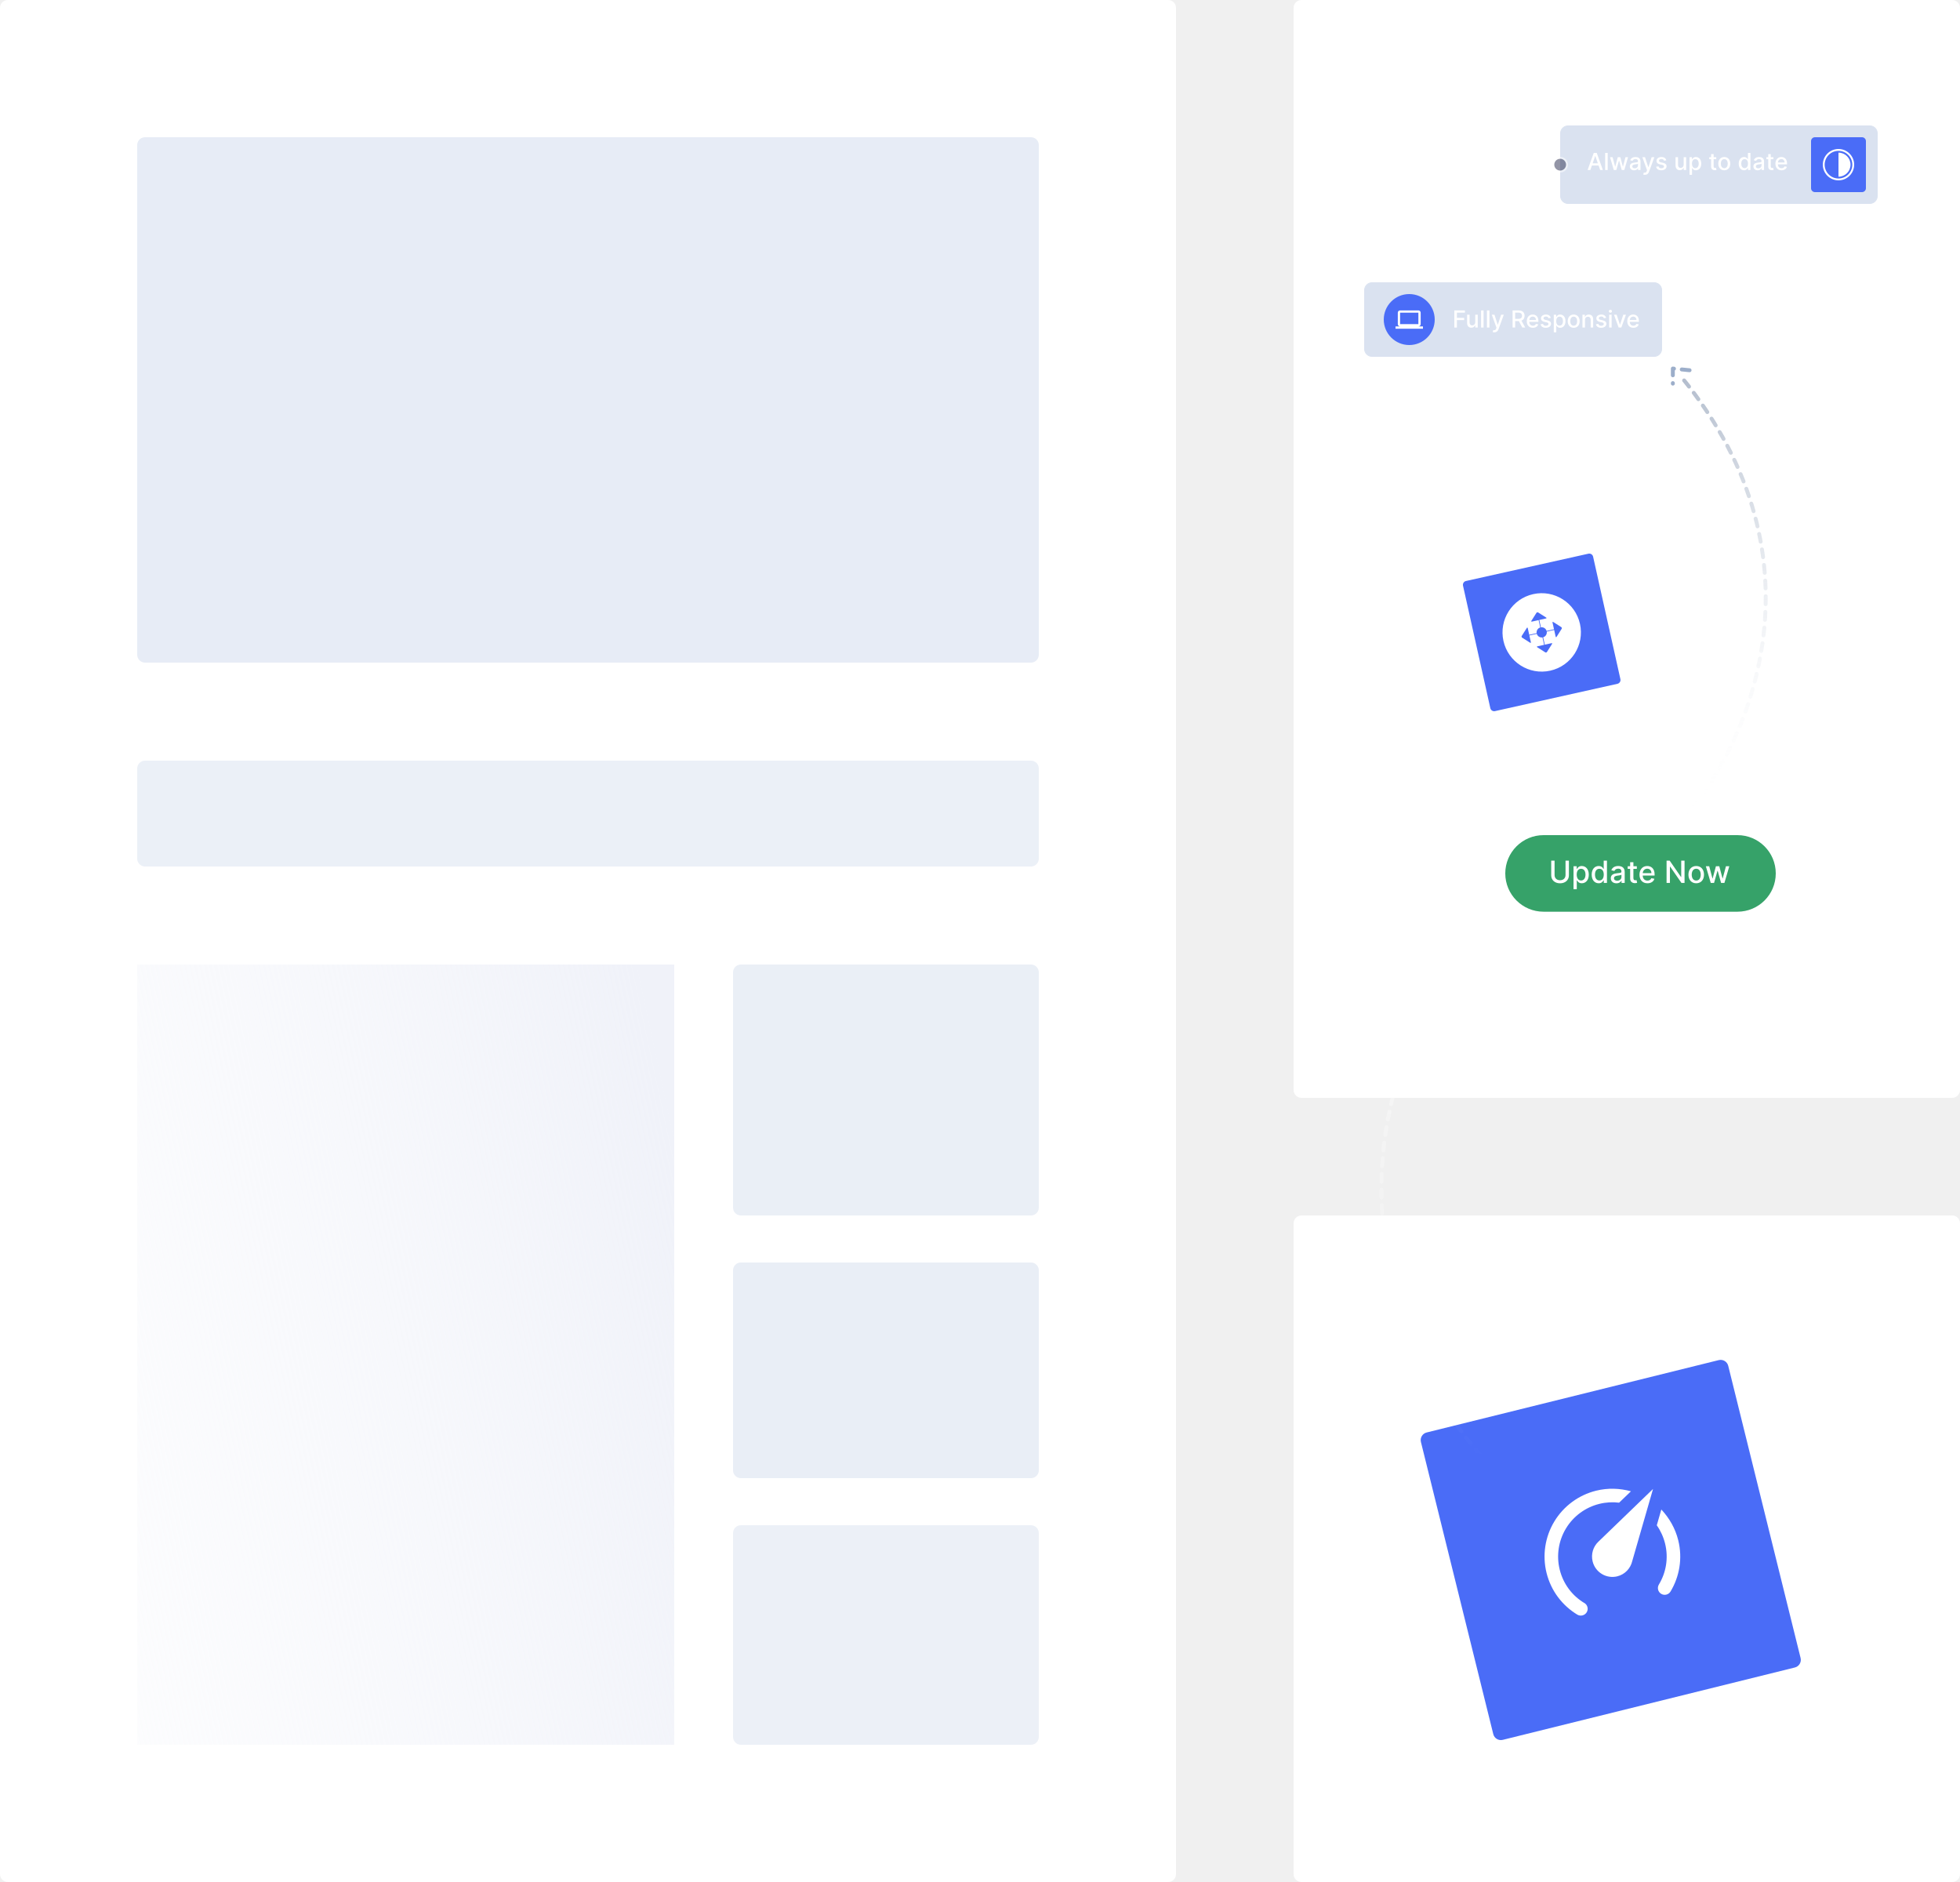
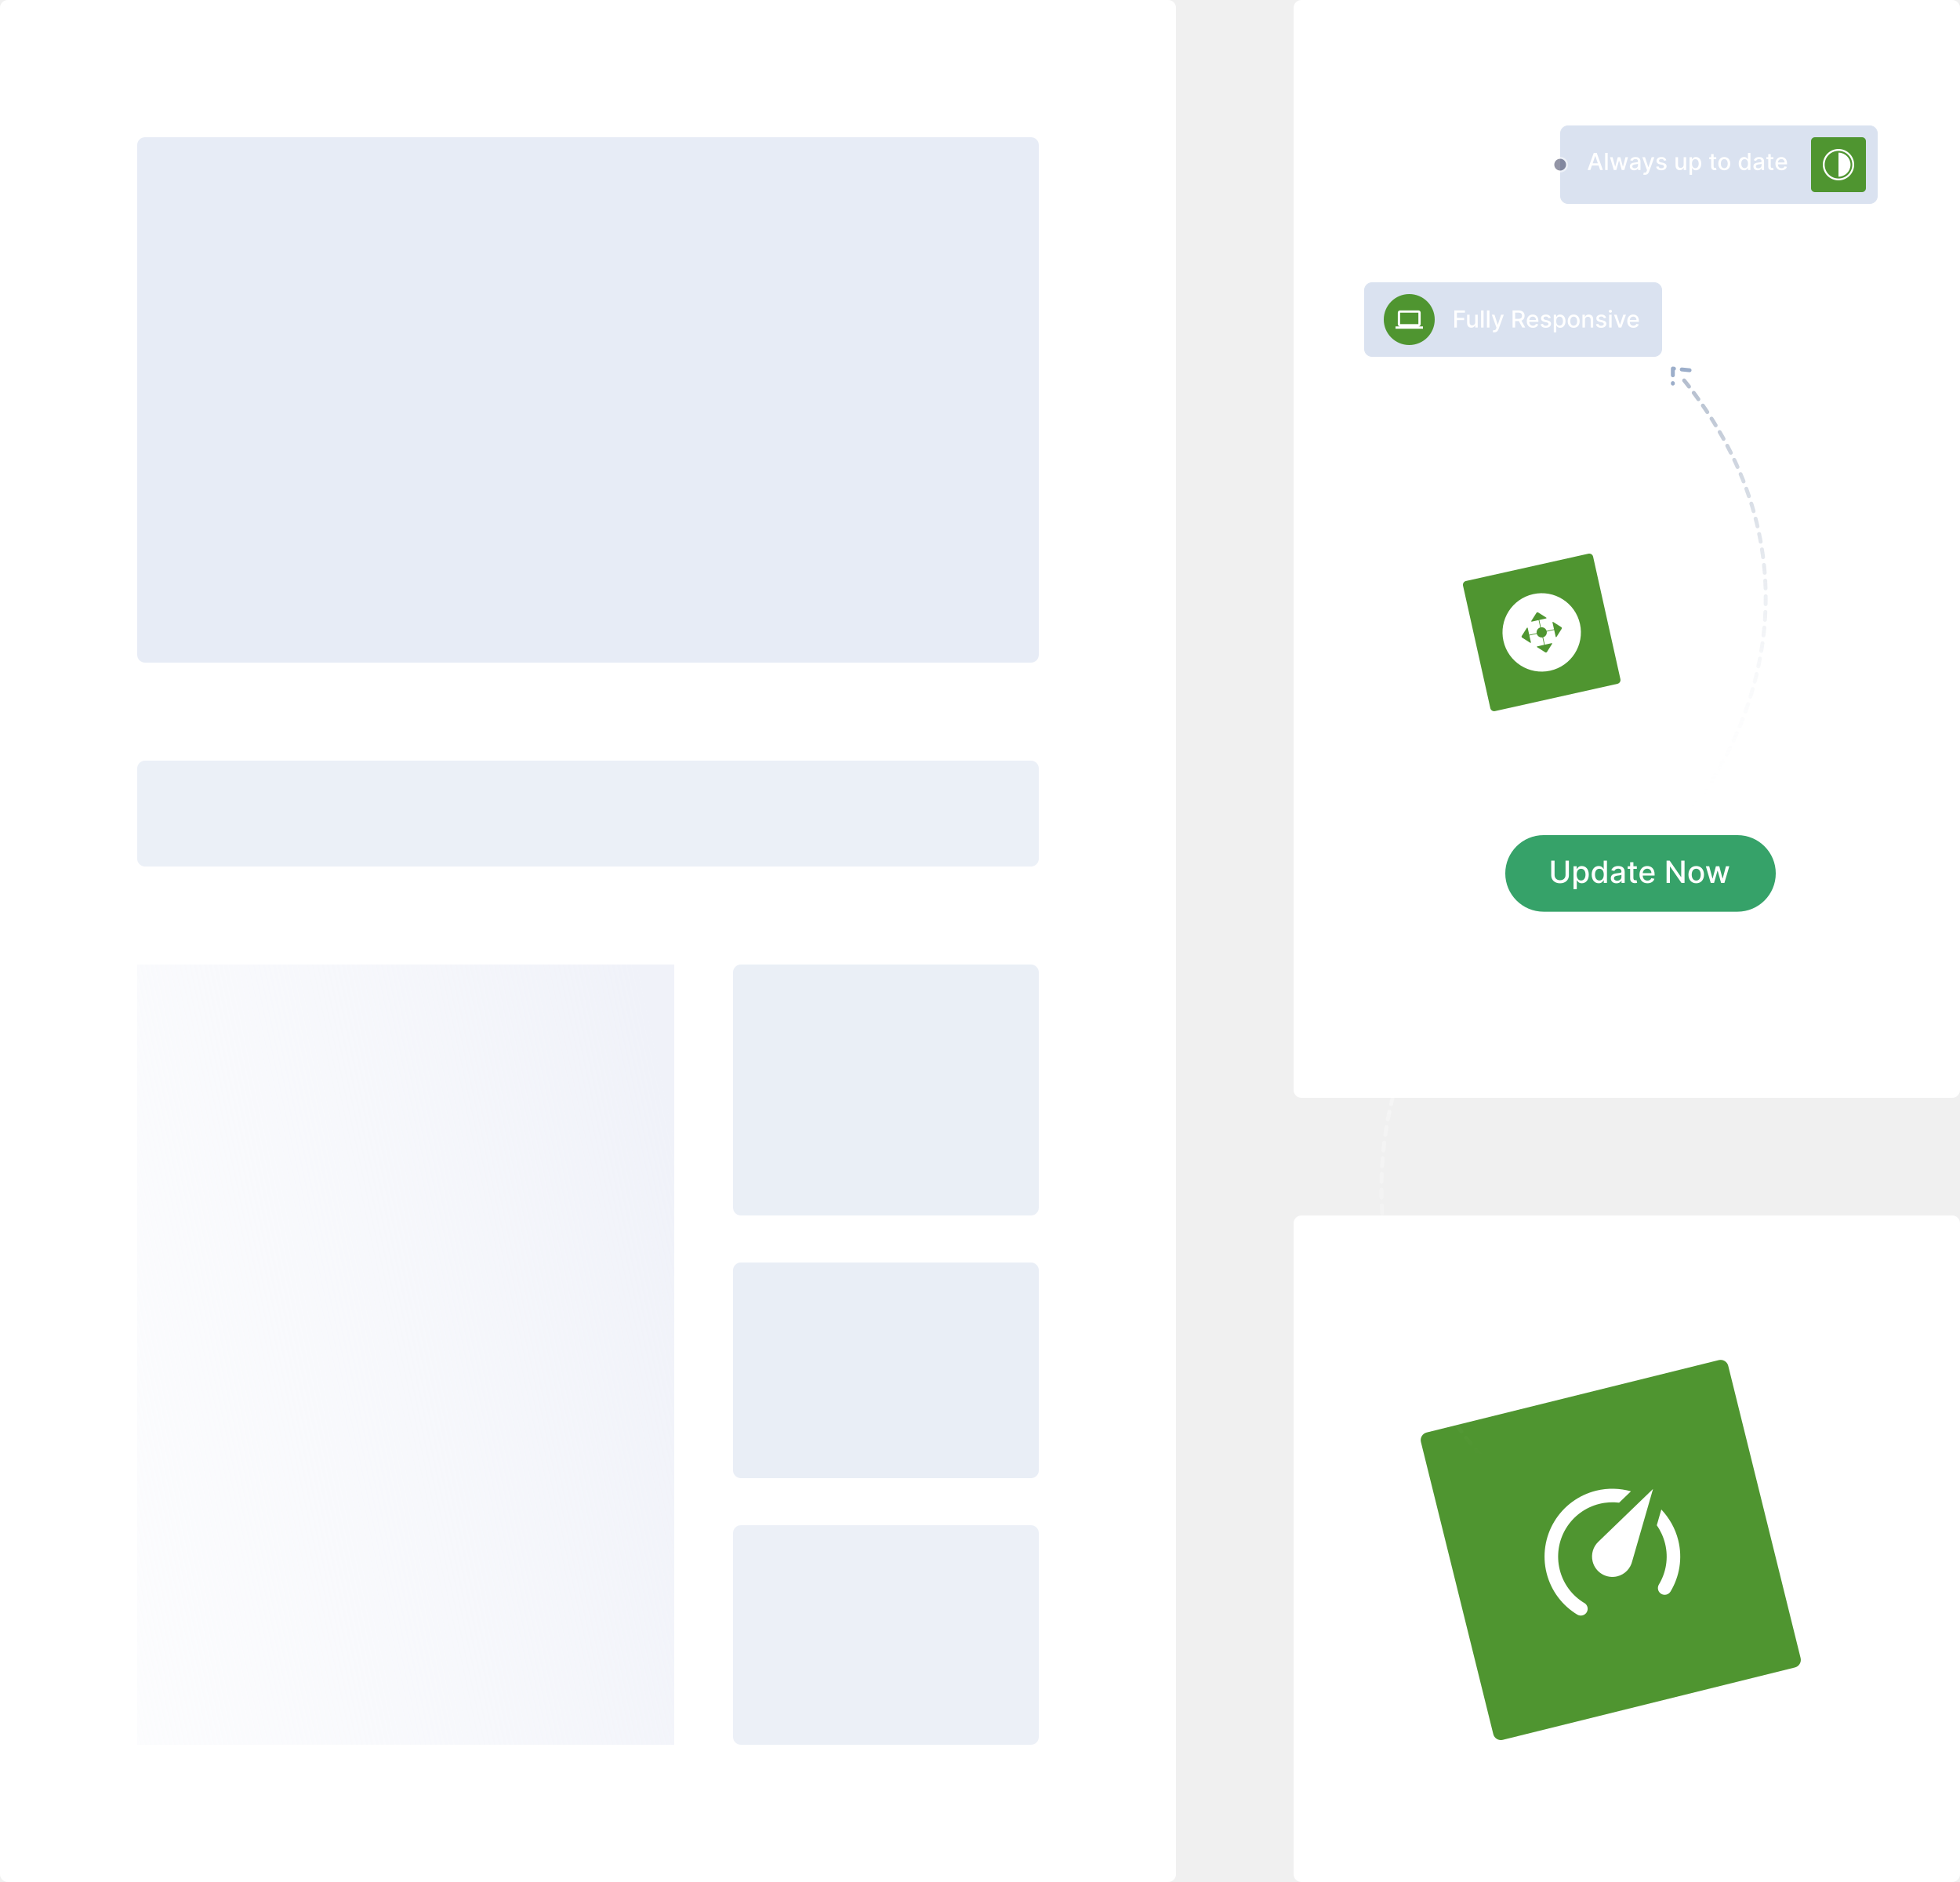
<svg xmlns="http://www.w3.org/2000/svg" width="500" height="480" viewBox="0 0 500 480" fill="none">
  <rect x="330" y="310" width="170" height="170" rx="2" fill="white" />
-   <rect x="362" y="365.831" width="80.765" height="80.765" rx="2" transform="rotate(-13.9128 362 365.831)" fill="#4A6CF7" />
+   <rect x="362" y="365.831" width="80.765" height="80.765" rx="2" transform="rotate(-13.9128 362 365.831)" fill="#4f9530" />
  <path d="M412.572 402.039C411.235 402.37 409.822 402.156 408.643 401.445C407.464 400.734 406.615 399.584 406.284 398.247C405.818 396.366 406.435 394.466 407.718 393.239L421.691 379.757L416.388 398.152C415.956 400.006 414.538 401.552 412.572 402.039ZM407.162 380.2C410.203 379.447 413.25 379.584 416.061 380.349L413.037 383.256C411.434 383.047 409.675 383.144 407.995 383.56C404.43 384.443 401.363 386.705 399.467 389.85C397.571 392.995 397.002 396.764 397.884 400.328C398.804 404.041 401.131 407.03 404.167 408.846L404.183 408.842C405.001 409.335 405.263 410.393 404.77 411.21C404.277 412.028 403.202 412.294 402.389 411.818C398.595 409.531 395.673 405.797 394.525 401.16C393.421 396.705 394.132 391.994 396.502 388.063C398.873 384.132 402.707 381.304 407.162 380.2ZM428.123 392.838C429.271 397.474 428.43 402.14 426.143 405.934C425.646 406.735 424.587 406.997 423.77 406.504C422.952 406.011 422.69 404.953 423.183 404.135C425.016 401.096 425.683 397.383 424.763 393.67C424.347 391.99 423.612 390.389 422.649 389.023L423.808 384.992C425.826 387.166 427.365 389.78 428.123 392.838Z" fill="white" />
  <rect width="300" height="480" rx="2" fill="white" />
  <rect x="35" y="35" width="230" height="134" rx="2" fill="#DAE2F0" fill-opacity="0.66" />
  <rect opacity="0.53" x="35" y="194" width="230" height="27" rx="2" fill="#DAE2F0" />
  <rect x="35" y="246" width="137" height="199" fill="url(#paint0_linear_1028_1032)" />
  <rect opacity="0.57" x="187" y="246" width="78" height="64" rx="2" fill="#DAE2F0" />
  <rect opacity="0.6" x="187" y="322" width="78" height="55" rx="2" fill="#DAE2F0" />
  <rect opacity="0.5" x="187" y="389" width="78" height="56" rx="2" fill="#DAE2F0" />
  <path d="M377.795 371.295C358.482 349.772 331.574 292.451 378.448 235.356" stroke="url(#paint1_linear_1028_1032)" stroke-linecap="round" stroke-linejoin="round" stroke-dasharray="2 2" />
  <path d="M375.753 233.513L380.883 233V237.617" stroke="url(#paint2_linear_1028_1032)" stroke-linecap="round" stroke-linejoin="round" stroke-dasharray="2 2" />
  <rect x="330" width="170" height="280" rx="2" fill="white" />
  <rect x="384" y="213" width="69" height="19.528" rx="9.764" fill="#36A269" />
  <path d="M399.37 219.51V223.177C399.37 223.948 398.838 224.503 397.972 224.503C397.109 224.503 396.574 223.948 396.574 223.177V219.51H395.717V223.246C395.717 224.439 396.61 225.285 397.972 225.285C399.334 225.285 400.23 224.439 400.23 223.246V219.51H399.37Z" fill="white" />
  <path d="M401.41 226.788H402.239V224.528H402.289C402.439 224.8 402.744 225.274 403.521 225.274C404.553 225.274 405.302 224.447 405.302 223.069C405.302 221.687 404.541 220.875 403.512 220.875C402.722 220.875 402.436 221.357 402.289 221.621H402.22V220.93H401.41V226.788ZM402.222 223.06C402.222 222.17 402.611 221.579 403.335 221.579C404.087 221.579 404.464 222.214 404.464 223.06C404.464 223.915 404.075 224.567 403.335 224.567C402.622 224.567 402.222 223.956 402.222 223.06Z" fill="white" />
  <path d="M407.826 225.274C408.602 225.274 408.908 224.8 409.057 224.528H409.127V225.191H409.937V219.51H409.107V221.621H409.057C408.908 221.357 408.625 220.875 407.831 220.875C406.802 220.875 406.045 221.687 406.045 223.069C406.045 224.447 406.791 225.274 407.826 225.274ZM408.009 224.567C407.268 224.567 406.883 223.915 406.883 223.06C406.883 222.214 407.26 221.579 408.009 221.579C408.733 221.579 409.121 222.17 409.121 223.06C409.121 223.956 408.725 224.567 408.009 224.567Z" fill="white" />
  <path d="M412.36 225.285C413.065 225.285 413.462 224.927 413.62 224.608H413.653V225.191H414.463V222.361C414.463 221.121 413.487 220.875 412.81 220.875C412.039 220.875 411.329 221.185 411.051 221.962L411.831 222.139C411.953 221.837 412.263 221.546 412.821 221.546C413.356 221.546 413.631 221.826 413.631 222.309V222.328C413.631 222.63 413.32 222.625 412.555 222.714C411.747 222.808 410.921 223.019 410.921 223.987C410.921 224.825 411.55 225.285 412.36 225.285ZM412.541 224.619C412.072 224.619 411.734 224.408 411.734 223.998C411.734 223.554 412.127 223.396 412.607 223.332C412.876 223.296 413.514 223.224 413.634 223.105V223.654C413.634 224.159 413.231 224.619 412.541 224.619Z" fill="white" />
  <path d="M417.557 220.93H416.683V219.909H415.853V220.93H415.229V221.596H415.853V224.112C415.851 224.886 416.442 225.26 417.096 225.246C417.36 225.243 417.537 225.194 417.634 225.157L417.485 224.472C417.429 224.483 417.326 224.508 417.193 224.508C416.924 224.508 416.683 224.42 416.683 223.94V221.596H417.557V220.93Z" fill="white" />
  <path d="M420.265 225.277C421.194 225.277 421.851 224.819 422.04 224.126L421.255 223.984C421.105 224.386 420.745 224.592 420.273 224.592C419.563 224.592 419.086 224.131 419.064 223.31H422.093V223.016C422.093 221.476 421.172 220.875 420.206 220.875C419.019 220.875 418.237 221.779 418.237 223.088C418.237 224.411 419.008 225.277 420.265 225.277ZM419.066 222.689C419.1 222.084 419.538 221.56 420.212 221.56C420.856 221.56 421.277 222.037 421.28 222.689H419.066Z" fill="white" />
  <path d="M429.732 219.51H428.883V223.682H428.83L425.94 219.51H425.147V225.191H426.004V221.024H426.057L428.944 225.191H429.732V219.51Z" fill="white" />
  <path d="M432.71 225.277C433.912 225.277 434.697 224.397 434.697 223.08C434.697 221.754 433.912 220.875 432.71 220.875C431.509 220.875 430.724 221.754 430.724 223.08C430.724 224.397 431.509 225.277 432.71 225.277ZM432.713 224.58C431.928 224.58 431.562 223.895 431.562 223.077C431.562 222.261 431.928 221.568 432.713 221.568C433.493 221.568 433.859 222.261 433.859 223.077C433.859 223.895 433.493 224.58 432.713 224.58Z" fill="white" />
  <path d="M436.416 225.191H437.26L438.125 222.114H438.189L439.054 225.191H439.9L441.151 220.93H440.294L439.465 224.045H439.423L438.591 220.93H437.734L436.896 224.059H436.855L436.02 220.93H435.163L436.416 225.191Z" fill="white" />
  <path d="M429.313 209C445.373 191.102 467.749 143.437 428.77 95.96" stroke="url(#paint3_linear_1028_1032)" stroke-linecap="round" stroke-linejoin="round" stroke-dasharray="2 2" />
  <path d="M431.011 94.427L426.746 94V97.839" stroke="#9CAECA" stroke-linecap="round" stroke-linejoin="round" stroke-dasharray="2 2" />
  <path d="M425.919 209.551C429.35 203.094 432.466 187.388 417.488 176.228" stroke="url(#paint4_linear_1028_1032)" stroke-width="0.7" stroke-linecap="round" stroke-linejoin="round" stroke-dasharray="2 2" />
  <rect x="348.1" y="72.1" width="75.8" height="18.8" rx="1.9" fill="#DAE2F0" stroke="#DAE2F0" stroke-width="0.2" />
  <path d="M371 83.538H371.658V81.636H373.512V81.071H371.658V79.742H373.706V79.175H371V83.538Z" fill="white" />
  <path d="M376.333 82.181C376.335 82.737 375.921 83.001 375.563 83.001C375.169 83.001 374.896 82.716 374.896 82.271V80.266H374.259V82.347C374.259 83.159 374.705 83.581 375.333 83.581C375.825 83.581 376.16 83.321 376.311 82.972H376.345V83.538H376.972V80.266H376.333V82.181Z" fill="white" />
  <path d="M378.465 79.175H377.828V83.538H378.465V79.175Z" fill="white" />
  <path d="M379.959 79.175H379.322V83.538H379.959V79.175Z" fill="white" />
  <path d="M381.219 84.766C381.745 84.766 382.077 84.491 382.267 83.975L383.62 80.272L382.932 80.266L382.103 82.805H382.069L381.24 80.266H380.558L381.756 83.581L381.677 83.798C381.515 84.233 381.287 84.269 380.938 84.173L380.784 84.695C380.861 84.729 381.027 84.766 381.219 84.766Z" fill="white" />
  <path d="M385.859 83.538H386.518V81.887H387.413C387.428 81.887 387.44 81.887 387.455 81.887L388.342 83.538H389.092L388.124 81.772C388.659 81.574 388.925 81.129 388.925 80.543C388.925 79.739 388.427 79.175 387.415 79.175H385.859V83.538ZM386.518 81.32V79.739H387.344C387.994 79.739 388.263 80.048 388.263 80.543C388.263 81.035 387.994 81.32 387.353 81.32H386.518Z" fill="white" />
  <path d="M391.045 83.604C391.759 83.604 392.264 83.253 392.409 82.72L391.806 82.612C391.691 82.921 391.414 83.078 391.051 83.078C390.506 83.078 390.139 82.724 390.122 82.094H392.449V81.868C392.449 80.685 391.742 80.223 391 80.223C390.088 80.223 389.487 80.918 389.487 81.923C389.487 82.94 390.08 83.604 391.045 83.604ZM390.124 81.617C390.15 81.152 390.487 80.749 391.004 80.749C391.499 80.749 391.823 81.116 391.825 81.617H390.124Z" fill="white" />
  <path d="M395.608 81.065C395.476 80.555 395.078 80.223 394.37 80.223C393.631 80.223 393.107 80.613 393.107 81.192C393.107 81.657 393.388 81.966 394.002 82.102L394.556 82.224C394.871 82.294 395.018 82.435 395.018 82.639C395.018 82.893 394.748 83.091 394.33 83.091C393.949 83.091 393.703 82.927 393.627 82.605L393.011 82.699C393.118 83.278 393.599 83.604 394.334 83.604C395.125 83.604 395.672 83.185 395.672 82.592C395.672 82.13 395.378 81.844 394.777 81.706L394.257 81.587C393.897 81.501 393.742 81.38 393.744 81.158C393.742 80.907 394.015 80.728 394.377 80.728C394.773 80.728 394.956 80.947 395.031 81.167L395.608 81.065Z" fill="white" />
  <path d="M396.373 84.766H397.01V83.029H397.048C397.163 83.238 397.398 83.602 397.994 83.602C398.787 83.602 399.362 82.967 399.362 81.908C399.362 80.847 398.778 80.223 397.988 80.223C397.381 80.223 397.161 80.594 397.048 80.796H396.995V80.266H396.373V84.766ZM396.997 81.902C396.997 81.218 397.295 80.764 397.851 80.764C398.429 80.764 398.719 81.252 398.719 81.902C398.719 82.558 398.42 83.059 397.851 83.059C397.304 83.059 396.997 82.59 396.997 81.902Z" fill="white" />
  <path d="M401.454 83.604C402.377 83.604 402.98 82.929 402.98 81.917C402.98 80.898 402.377 80.223 401.454 80.223C400.532 80.223 399.929 80.898 399.929 81.917C399.929 82.929 400.532 83.604 401.454 83.604ZM401.456 83.07C400.854 83.07 400.572 82.543 400.572 81.915C400.572 81.288 400.854 80.756 401.456 80.756C402.055 80.756 402.336 81.288 402.336 81.915C402.336 82.543 402.055 83.07 401.456 83.07Z" fill="white" />
  <path d="M404.328 81.595C404.328 81.073 404.648 80.775 405.091 80.775C405.523 80.775 405.786 81.058 405.786 81.533V83.538H406.423V81.457C406.423 80.647 405.977 80.223 405.308 80.223C404.816 80.223 404.494 80.451 404.343 80.798H404.303V80.266H403.691V83.538H404.328V81.595Z" fill="white" />
  <path d="M409.729 81.065C409.597 80.555 409.199 80.223 408.491 80.223C407.752 80.223 407.228 80.613 407.228 81.192C407.228 81.657 407.509 81.966 408.123 82.102L408.677 82.224C408.992 82.294 409.139 82.435 409.139 82.639C409.139 82.893 408.869 83.091 408.451 83.091C408.07 83.091 407.825 82.927 407.748 82.605L407.132 82.699C407.239 83.278 407.72 83.604 408.455 83.604C409.246 83.604 409.793 83.185 409.793 82.592C409.793 82.13 409.499 81.844 408.898 81.706L408.379 81.587C408.018 81.501 407.863 81.38 407.865 81.158C407.863 80.907 408.136 80.728 408.498 80.728C408.894 80.728 409.077 80.947 409.152 81.167L409.729 81.065Z" fill="white" />
  <path d="M410.494 83.538H411.131V80.266H410.494V83.538ZM410.816 79.761C411.035 79.761 411.218 79.59 411.218 79.381C411.218 79.173 411.035 79 410.816 79C410.594 79 410.413 79.173 410.413 79.381C410.413 79.59 410.594 79.761 410.816 79.761Z" fill="white" />
  <path d="M414.788 80.266H414.104L413.277 82.784H413.243L412.414 80.266H411.73L412.919 83.538H413.601L414.788 80.266Z" fill="white" />
  <path d="M416.68 83.604C417.393 83.604 417.898 83.253 418.043 82.72L417.44 82.612C417.325 82.921 417.048 83.078 416.686 83.078C416.141 83.078 415.774 82.724 415.757 82.094H418.084V81.868C418.084 80.685 417.376 80.223 416.635 80.223C415.723 80.223 415.122 80.918 415.122 81.923C415.122 82.94 415.714 83.604 416.68 83.604ZM415.759 81.617C415.785 81.152 416.121 80.749 416.639 80.749C417.134 80.749 417.457 81.116 417.46 81.617H415.759Z" fill="white" />
-   <circle cx="359.5" cy="81.5" r="6.5" fill="#4A6CF7" />
+   <circle cx="359.5" cy="81.5" r="6.5" fill="#4f9530" />
  <path d="M357.167 79.75H361.833V82.667H357.167V79.75ZM361.833 83.25C361.988 83.25 362.136 83.189 362.246 83.079C362.355 82.97 362.417 82.822 362.417 82.667V79.75C362.417 79.427 362.154 79.167 361.833 79.167H357.167C356.843 79.167 356.583 79.427 356.583 79.75V82.667C356.583 82.822 356.645 82.97 356.754 83.079C356.864 83.189 357.012 83.25 357.167 83.25H356V83.834H363V83.25H361.833Z" fill="white" />
-   <rect x="373" y="148.4" width="34" height="34" rx="1" transform="rotate(-12.5713 373 148.4)" fill="#4A6CF7" />
+   <rect x="373" y="148.4" width="34" height="34" rx="1" transform="rotate(-12.5713 373 148.4)" fill="#4f9530" />
  <circle cx="393.293" cy="161.293" r="10" transform="rotate(-12.5713 393.293 161.293)" fill="white" />
  <g clip-path="url(#clip0_1028_1032)">
-     <path d="M398.281 159.94L396.256 158.653C396.106 158.557 396.015 158.621 396.054 158.795L396.433 160.496L394.539 160.918C394.355 160.293 393.738 159.901 393.094 160L392.675 158.119L394.375 157.74C394.55 157.701 394.569 157.592 394.418 157.496L392.393 156.21C392.242 156.114 392.043 156.159 391.948 156.309L390.661 158.334C390.565 158.485 390.629 158.575 390.803 158.536L392.504 158.157L392.923 160.037C392.298 160.222 391.905 160.838 392.005 161.482L390.111 161.905L389.732 160.205C389.693 160.031 389.584 160.012 389.489 160.162L388.202 162.188C388.106 162.338 388.151 162.537 388.301 162.633L390.326 163.919C390.477 164.015 390.567 163.952 390.528 163.777L390.149 162.076L392.04 161.654C392.225 162.279 392.842 162.671 393.486 162.572L393.908 164.463L392.208 164.842C392.034 164.881 392.015 164.99 392.165 165.086L394.191 166.372C394.341 166.468 394.54 166.424 394.636 166.273L395.923 164.248C396.018 164.097 395.955 164.007 395.78 164.046L394.082 164.425L393.661 162.535C394.286 162.35 394.678 161.734 394.579 161.09L396.471 160.668L396.85 162.369C396.889 162.543 396.997 162.562 397.093 162.412L398.38 160.386C398.476 160.236 398.432 160.035 398.281 159.94Z" fill="#4A6CF7" />
+     <path d="M398.281 159.94L396.256 158.653C396.106 158.557 396.015 158.621 396.054 158.795L396.433 160.496L394.539 160.918C394.355 160.293 393.738 159.901 393.094 160L392.675 158.119L394.375 157.74C394.55 157.701 394.569 157.592 394.418 157.496L392.393 156.21C392.242 156.114 392.043 156.159 391.948 156.309L390.661 158.334C390.565 158.485 390.629 158.575 390.803 158.536L392.504 158.157L392.923 160.037C392.298 160.222 391.905 160.838 392.005 161.482L390.111 161.905L389.732 160.205C389.693 160.031 389.584 160.012 389.489 160.162L388.202 162.188C388.106 162.338 388.151 162.537 388.301 162.633L390.326 163.919C390.477 164.015 390.567 163.952 390.528 163.777L390.149 162.076L392.04 161.654C392.225 162.279 392.842 162.671 393.486 162.572L393.908 164.463L392.208 164.842C392.034 164.881 392.015 164.99 392.165 165.086L394.191 166.372C394.341 166.468 394.54 166.424 394.636 166.273L395.923 164.248C396.018 164.097 395.955 164.007 395.78 164.046L394.082 164.425L393.661 162.535C394.286 162.35 394.678 161.734 394.579 161.09L396.471 160.668L396.85 162.369C396.889 162.543 396.997 162.562 397.093 162.412L398.38 160.386C398.476 160.236 398.432 160.035 398.281 159.94Z" fill="#4f9530" />
  </g>
  <rect x="398.1" y="32.1" width="80.8" height="19.8" rx="1.9" fill="#DAE2F0" stroke="#DAE2F0" stroke-width="0.2" />
-   <rect x="462" y="35" width="14" height="14" rx="1" fill="#4A6CF7" />
+   <rect x="462" y="35" width="14" height="14" rx="1" fill="#4f9530" />
  <path d="M468.998 38C466.791 38 465 39.791 465 41.998C465 44.209 466.791 46 468.998 46C471.209 46 473 44.209 473 41.998C473 39.791 471.209 38 468.998 38ZM469 45.524C467.054 45.524 465.476 43.946 465.476 42C465.476 40.054 467.054 38.476 469 38.476C470.946 38.476 472.524 40.054 472.524 42C472.524 43.946 470.946 45.524 469 45.524ZM469 38.928V45.069C470.694 45.069 472.071 43.692 472.071 41.998C472.071 40.308 470.694 38.928 469 38.928Z" fill="white" />
  <path d="M405.699 43.364L406.099 42.209H407.804L408.202 43.364H408.901L407.331 39H406.57L405 43.364H405.699ZM406.291 41.655L406.935 39.793H406.969L407.612 41.655H406.291Z" fill="white" />
  <path d="M410.117 39H409.48V43.364H410.117V39Z" fill="white" />
  <path d="M411.684 43.364H412.332L412.996 41.001H413.045L413.71 43.364H414.36L415.321 40.091H414.663L414.026 42.484H413.994L413.354 40.091H412.696L412.053 42.494H412.021L411.379 40.091H410.721L411.684 43.364Z" fill="white" />
  <path d="M416.878 43.436C417.419 43.436 417.724 43.161 417.845 42.916H417.871V43.364H418.493V41.19C418.493 40.238 417.743 40.048 417.223 40.048C416.631 40.048 416.085 40.287 415.872 40.883L416.471 41.02C416.565 40.788 416.803 40.564 417.232 40.564C417.643 40.564 417.854 40.779 417.854 41.15V41.165C417.854 41.397 417.615 41.393 417.027 41.461C416.407 41.533 415.772 41.695 415.772 42.439C415.772 43.082 416.256 43.436 416.878 43.436ZM417.017 42.925C416.656 42.925 416.396 42.763 416.396 42.447C416.396 42.106 416.699 41.985 417.068 41.936C417.274 41.908 417.764 41.853 417.856 41.761V42.183C417.856 42.571 417.547 42.925 417.017 42.925Z" fill="white" />
  <path d="M419.627 44.591C420.153 44.591 420.486 44.316 420.675 43.8L422.028 40.097L421.34 40.091L420.511 42.631H420.477L419.648 40.091H418.967L420.164 43.406L420.085 43.624C419.923 44.058 419.695 44.094 419.346 43.999L419.192 44.521C419.269 44.555 419.435 44.591 419.627 44.591Z" fill="white" />
  <path d="M425.081 40.89C424.949 40.381 424.551 40.048 423.843 40.048C423.104 40.048 422.58 40.438 422.58 41.018C422.58 41.482 422.861 41.791 423.475 41.928L424.029 42.049C424.344 42.119 424.491 42.26 424.491 42.465C424.491 42.718 424.22 42.916 423.803 42.916C423.421 42.916 423.176 42.752 423.1 42.43L422.484 42.524C422.59 43.104 423.072 43.43 423.807 43.43C424.597 43.43 425.145 43.01 425.145 42.418C425.145 41.955 424.851 41.67 424.25 41.531L423.73 41.412C423.37 41.327 423.215 41.205 423.217 40.984C423.215 40.732 423.487 40.553 423.85 40.553C424.246 40.553 424.429 40.773 424.504 40.992L425.081 40.89Z" fill="white" />
  <path d="M429.507 42.006C429.509 42.562 429.095 42.827 428.737 42.827C428.343 42.827 428.07 42.541 428.07 42.096V40.091H427.433V42.173C427.433 42.984 427.879 43.406 428.507 43.406C428.999 43.406 429.334 43.146 429.485 42.797H429.519V43.364H430.146V40.091H429.507V42.006Z" fill="white" />
  <path d="M431.002 44.591H431.639V42.854H431.677C431.792 43.063 432.027 43.428 432.623 43.428C433.416 43.428 433.991 42.793 433.991 41.734C433.991 40.673 433.407 40.048 432.617 40.048C432.01 40.048 431.79 40.419 431.677 40.621H431.624V40.091H431.002V44.591ZM431.626 41.727C431.626 41.043 431.924 40.59 432.48 40.59C433.058 40.59 433.348 41.077 433.348 41.727C433.348 42.383 433.049 42.884 432.48 42.884C431.933 42.884 431.626 42.416 431.626 41.727Z" fill="white" />
  <path d="M437.82 40.091H437.149V39.307H436.512V40.091H436.033V40.602H436.512V42.535C436.51 43.129 436.964 43.417 437.467 43.406C437.669 43.404 437.806 43.366 437.88 43.338L437.765 42.812C437.722 42.82 437.644 42.84 437.541 42.84C437.335 42.84 437.149 42.771 437.149 42.403V40.602H437.82V40.091Z" fill="white" />
  <path d="M439.869 43.43C440.791 43.43 441.394 42.754 441.394 41.742C441.394 40.724 440.791 40.048 439.869 40.048C438.946 40.048 438.343 40.724 438.343 41.742C438.343 42.754 438.946 43.43 439.869 43.43ZM439.871 42.895C439.268 42.895 438.987 42.369 438.987 41.74C438.987 41.114 439.268 40.581 439.871 40.581C440.469 40.581 440.751 41.114 440.751 41.74C440.751 42.369 440.469 42.895 439.871 42.895Z" fill="white" />
  <path d="M444.918 43.428C445.515 43.428 445.749 43.063 445.864 42.854H445.918V43.364H446.54V39H445.903V40.621H445.864C445.749 40.419 445.532 40.048 444.923 40.048C444.132 40.048 443.55 40.673 443.55 41.734C443.55 42.793 444.124 43.428 444.918 43.428ZM445.059 42.884C444.49 42.884 444.194 42.383 444.194 41.727C444.194 41.077 444.484 40.59 445.059 40.59C445.615 40.59 445.913 41.043 445.913 41.727C445.913 42.416 445.609 42.884 445.059 42.884Z" fill="white" />
  <path d="M448.401 43.436C448.943 43.436 449.247 43.161 449.369 42.916H449.394V43.364H450.017V41.19C450.017 40.238 449.267 40.048 448.747 40.048C448.154 40.048 447.609 40.287 447.396 40.883L447.994 41.02C448.088 40.788 448.327 40.564 448.755 40.564C449.166 40.564 449.377 40.779 449.377 41.15V41.165C449.377 41.397 449.139 41.393 448.551 41.461C447.931 41.533 447.296 41.695 447.296 42.439C447.296 43.082 447.779 43.436 448.401 43.436ZM448.54 42.925C448.18 42.925 447.92 42.763 447.92 42.447C447.92 42.106 448.222 41.985 448.591 41.936C448.798 41.908 449.288 41.853 449.379 41.761V42.183C449.379 42.571 449.07 42.925 448.54 42.925Z" fill="white" />
  <path d="M452.393 40.091H451.722V39.307H451.085V40.091H450.605V40.602H451.085V42.535C451.082 43.129 451.536 43.417 452.039 43.406C452.241 43.404 452.378 43.366 452.452 43.338L452.337 42.812C452.295 42.82 452.216 42.84 452.114 42.84C451.907 42.84 451.722 42.771 451.722 42.403V40.602H452.393V40.091Z" fill="white" />
  <path d="M454.473 43.43C455.187 43.43 455.692 43.078 455.836 42.545L455.233 42.437C455.118 42.746 454.841 42.903 454.479 42.903C453.934 42.903 453.567 42.55 453.55 41.919H455.877V41.693C455.877 40.511 455.17 40.048 454.428 40.048C453.516 40.048 452.915 40.743 452.915 41.749C452.915 42.765 453.508 43.43 454.473 43.43ZM453.552 41.442C453.578 40.977 453.915 40.575 454.432 40.575C454.927 40.575 455.251 40.941 455.253 41.442H453.552Z" fill="white" />
  <circle opacity="0.5" cx="398" cy="42" r="1.75" fill="#282C4D" stroke="white" stroke-width="0.5" />
  <line x1="347" y1="41.75" x2="396" y2="41.75" stroke="url(#paint5_linear_1028_1032)" stroke-width="0.5" />
  <defs>
    <linearGradient id="paint0_linear_1028_1032" x1="156.747" y1="216.683" x2="-149.033" y2="282.186" gradientUnits="userSpaceOnUse">
      <stop stop-color="#F0F2F9" />
      <stop offset="1" stop-color="white" stop-opacity="0" />
    </linearGradient>
    <linearGradient id="paint1_linear_1028_1032" x1="374.3" y1="234.975" x2="361.897" y2="369.833" gradientUnits="userSpaceOnUse">
      <stop stop-color="white" stop-opacity="0.48" />
      <stop offset="1" stop-color="white" stop-opacity="0" />
    </linearGradient>
    <linearGradient id="paint2_linear_1028_1032" x1="378.318" y1="233" x2="378.318" y2="237.617" gradientUnits="userSpaceOnUse">
      <stop stop-color="white" stop-opacity="0.55" />
      <stop offset="1" stop-color="white" stop-opacity="0.62" />
    </linearGradient>
    <linearGradient id="paint3_linear_1028_1032" x1="432.22" y1="95.642" x2="442.533" y2="207.784" gradientUnits="userSpaceOnUse">
      <stop stop-color="#5F7597" stop-opacity="0.48" />
      <stop offset="1" stop-color="white" stop-opacity="0" />
    </linearGradient>
    <linearGradient id="paint4_linear_1028_1032" x1="418.483" y1="175.882" x2="429.732" y2="208.225" gradientUnits="userSpaceOnUse">
      <stop stop-color="white" stop-opacity="0.48" />
      <stop offset="1" stop-color="white" stop-opacity="0" />
    </linearGradient>
    <linearGradient id="paint5_linear_1028_1032" x1="396" y1="42" x2="359.25" y2="42" gradientUnits="userSpaceOnUse">
      <stop stop-color="white" stop-opacity="0.28" />
      <stop offset="1" stop-color="white" stop-opacity="0" />
    </linearGradient>
    <clipPath id="clip0_1028_1032">
      <rect width="12" height="12" fill="white" transform="translate(386.13 156.742) rotate(-12.5713)" />
    </clipPath>
  </defs>
</svg>
